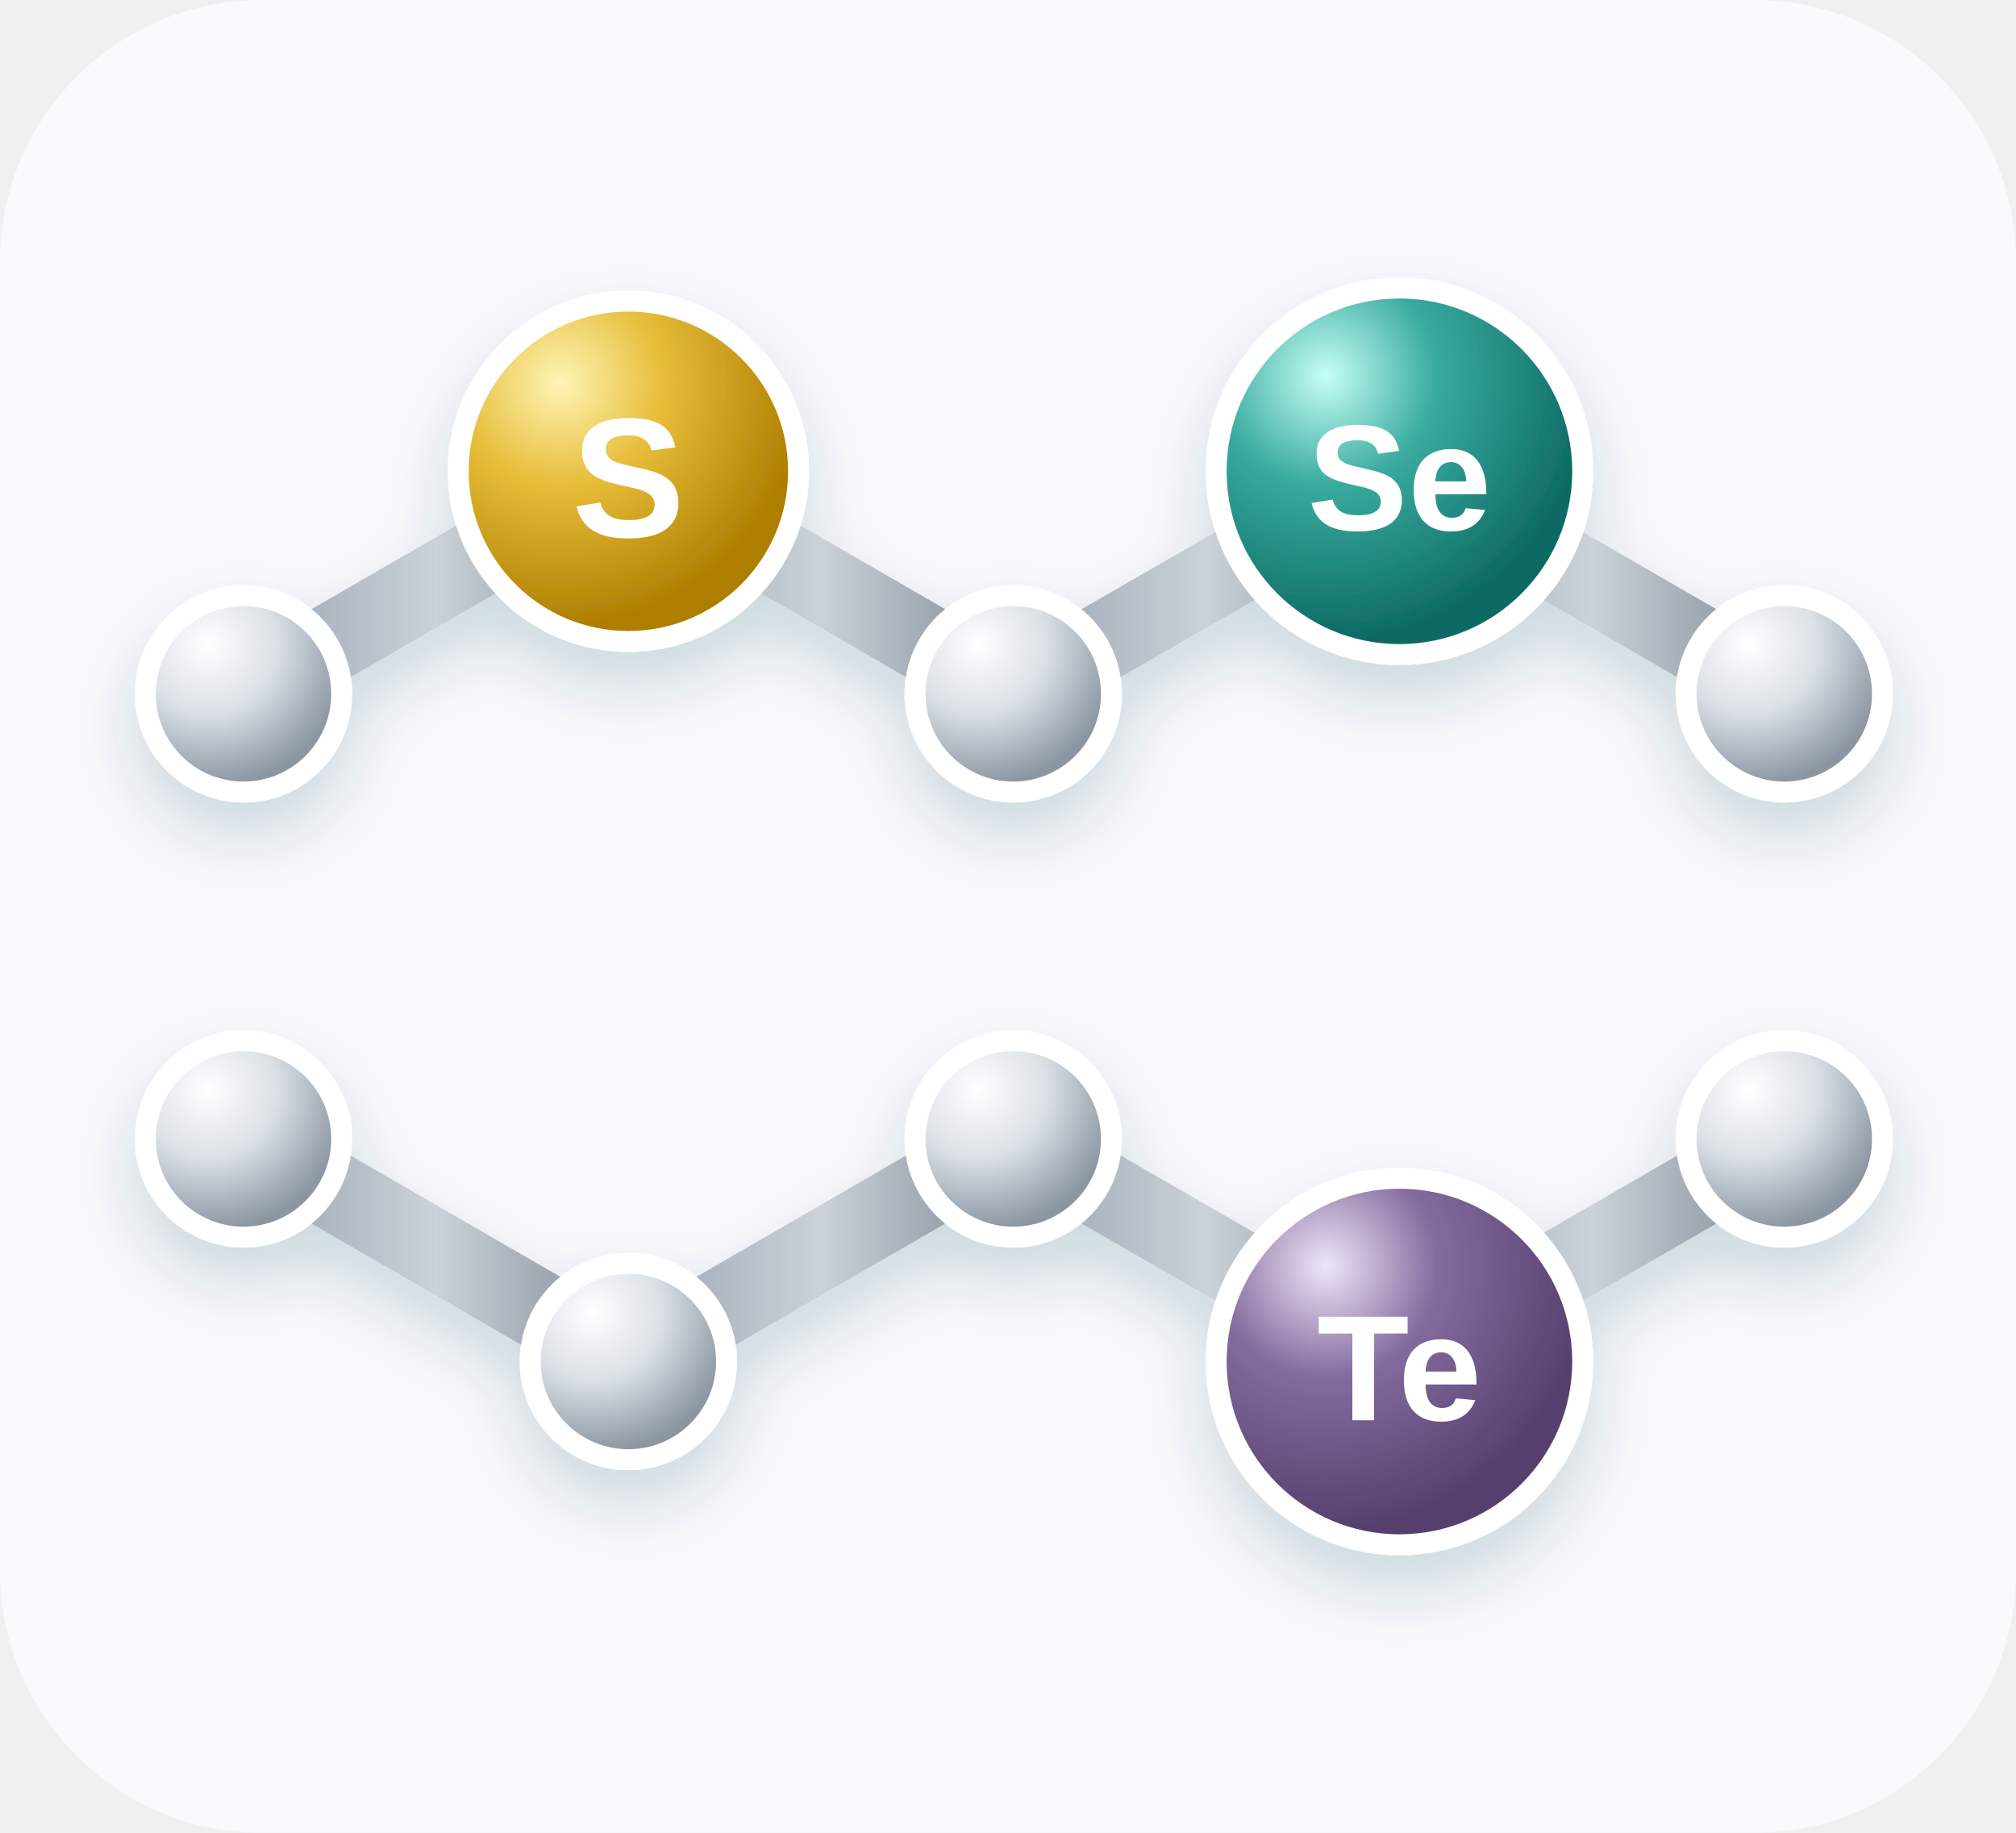
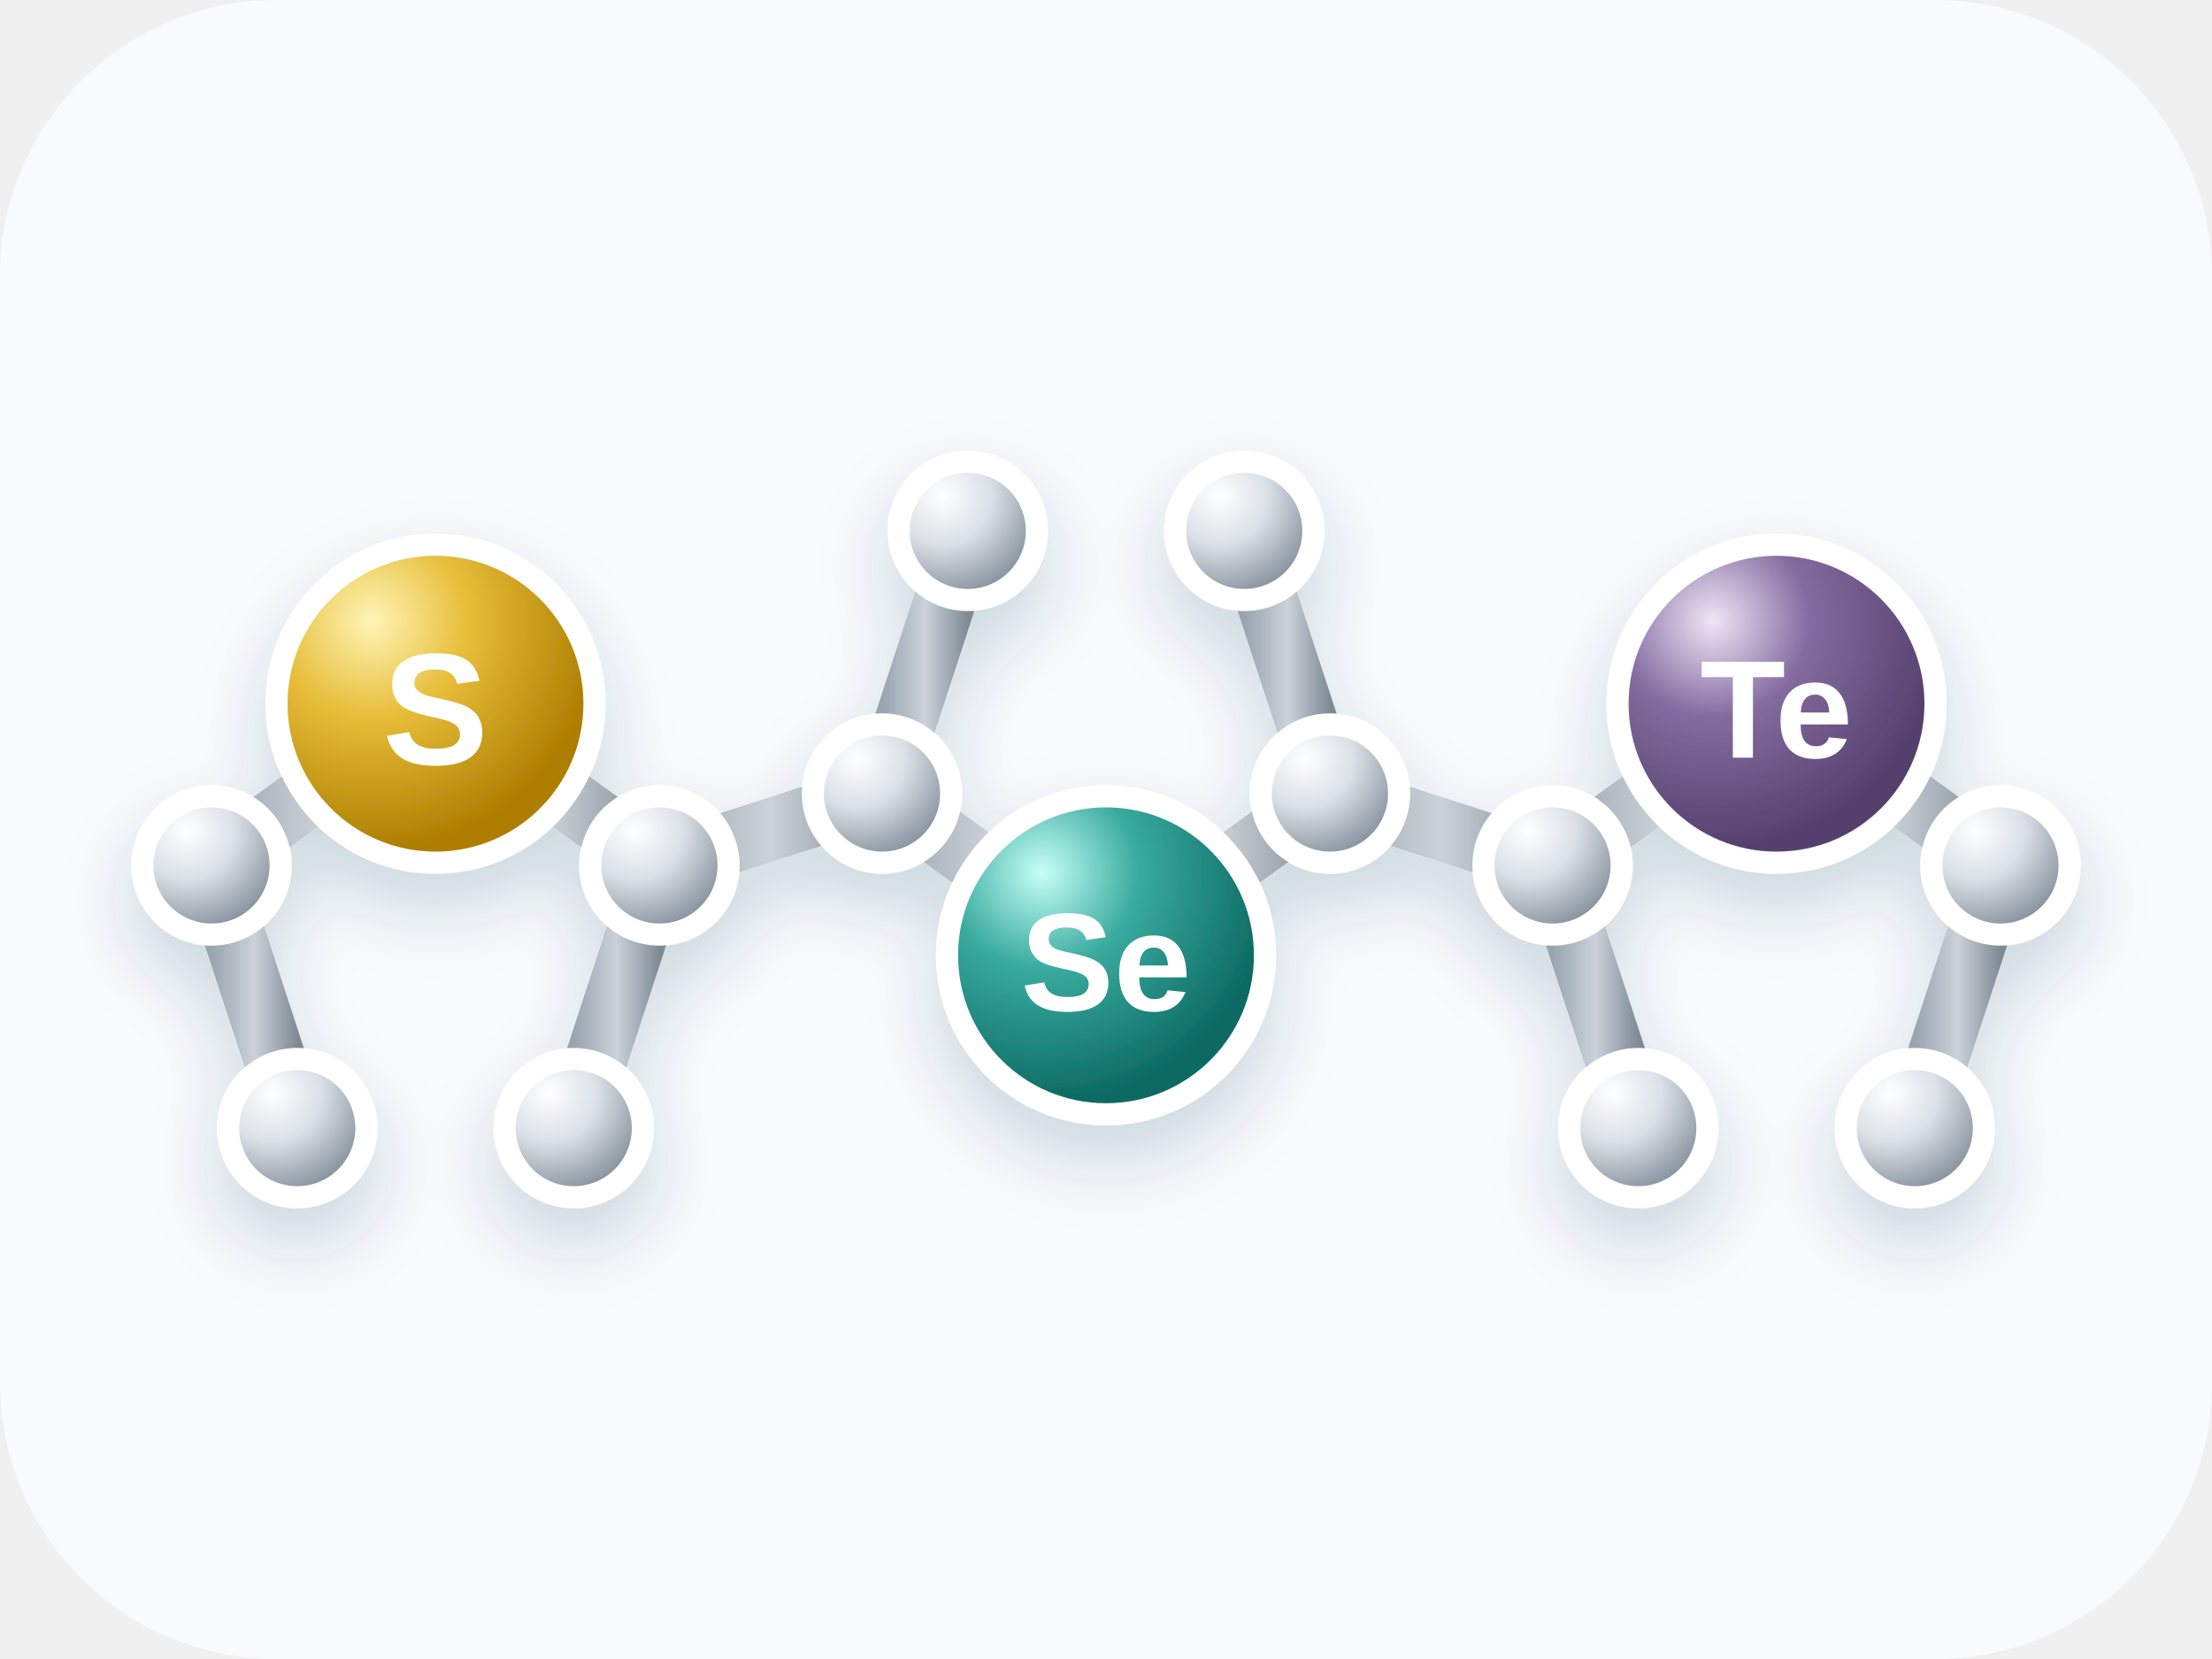
- <svg xmlns="http://www.w3.org/2000/svg" viewBox="0 0 154 140" role="img" aria-label="ChalMolDB molecular mark">
-   <rect width="154" height="140" rx="20" fill="#F8FAFC" />
+ <svg xmlns="http://www.w3.org/2000/svg" viewBox="0 0 160 120" role="img" aria-label="ChalMolDB molecular mark">
+   <rect width="160" height="120" rx="20" fill="#F8FAFC" />
  <defs>
    <radialGradient id="cmC" cx="32%" cy="25%" r="72%">
      <stop stop-color="#ffffff" />
      <stop offset=".48" stop-color="#dbe1e7" />
      <stop offset="1" stop-color="#8b96a1" />
    </radialGradient>
    <radialGradient id="cmS" cx="30%" cy="24%" r="72%">
      <stop stop-color="#fff5b6" />
      <stop offset=".42" stop-color="#e7bd39" />
      <stop offset="1" stop-color="#ad7e00" />
    </radialGradient>
    <radialGradient id="cmSe" cx="30%" cy="24%" r="72%">
      <stop stop-color="#c6fff6" />
      <stop offset=".42" stop-color="#39aa9e" />
      <stop offset="1" stop-color="#0d6b63" />
    </radialGradient>
    <radialGradient id="cmTe" cx="30%" cy="24%" r="72%">
      <stop stop-color="#eee6f7" />
      <stop offset=".42" stop-color="#846b9f" />
      <stop offset="1" stop-color="#55406d" />
    </radialGradient>
    <linearGradient id="cmBond" x1="0" x2="1">
      <stop stop-color="#99a4af" />
      <stop offset=".5" stop-color="#cbd2d9" />
      <stop offset="1" stop-color="#7f8a95" />
    </linearGradient>
    <filter id="cmShadow" x="-30%" y="-30%" width="160%" height="160%">
-       <feDropShadow dx="0" dy="2.5" stdDeviation="2.5" flood-color="#173b5b" flood-opacity=".18" />
+       <feDropShadow dx="0" dy="2.5" stdDeviation="2.5" flood-color="#173b5b" flood-opacity="0.18" />
    </filter>
  </defs>
-   <g transform="translate(0 0)" filter="url(#cmShadow)" stroke-linecap="round">
-     <g stroke="url(#cmBond)" stroke-width="6">
-       <path d="M48.0 36.0 77.4 53.0" />
-       <path d="M77.4 53.0 77.4 87.0" />
-       <path d="M77.4 87.0 48.0 104.0" />
-       <path d="M48.0 104.0 18.6 87.0" />
-       <path d="M18.6 87.0 18.6 53.0" />
-       <path d="M18.6 53.0 48.0 36.0" />
-       <path d="M77.4 53.0 106.9 36.0" />
-       <path d="M106.9 36.0 136.3 53.0" />
-       <path d="M136.3 53.0 136.3 87.0" />
-       <path d="M136.3 87.0 106.9 104.0" />
-       <path d="M106.9 104.0 77.4 87.0" />
+   <g transform="translate(80.0 60.0)" filter="url(#cmShadow)" stroke-linecap="round">
+     <g stroke="url(#cmBond)" stroke-width="4.5">
+       <path d="M-48.5 -9.1 -32.3 2.6" />
+       <path d="M-32.3 2.6 -38.5 21.6" />
+       <path d="M-38.5 21.6 -58.5 21.6" />
+       <path d="M-58.5 21.6 -64.7 2.6" />
+       <path d="M-64.7 2.6 -48.5 -9.1" />
+       <path d="M0.0 9.1 16.2 -2.6" />
+       <path d="M16.2 -2.6 10.0 -21.6" />
+       <path d="M10.0 -21.6 -10.0 -21.6" />
+       <path d="M-10.0 -21.6 -16.2 -2.6" />
+       <path d="M-16.2 -2.6 0.0 9.1" />
+       <path d="M-32.3 2.6 -16.2 -2.6" />
+       <path d="M48.5 -9.1 64.7 2.6" />
+       <path d="M64.7 2.6 58.5 21.6" />
+       <path d="M58.5 21.6 38.5 21.6" />
+       <path d="M38.5 21.6 32.3 2.6" />
+       <path d="M32.3 2.6 48.5 -9.1" />
+       <path d="M16.2 -2.6 32.3 2.6" />
    </g>
    <g stroke="#ffffff" stroke-width="1.6">
-       <circle cx="48.0" cy="36.0" r="13" fill="url(#cmS)" />
-       <circle cx="77.4" cy="53.0" r="7.5" fill="url(#cmC)" />
-       <circle cx="77.4" cy="87.0" r="7.5" fill="url(#cmC)" />
-       <circle cx="48.0" cy="104.0" r="7.5" fill="url(#cmC)" />
-       <circle cx="18.6" cy="87.0" r="7.5" fill="url(#cmC)" />
-       <circle cx="18.6" cy="53.0" r="7.5" fill="url(#cmC)" />
-       <circle cx="106.9" cy="36.0" r="14" fill="url(#cmSe)" />
-       <circle cx="136.3" cy="53.0" r="7.5" fill="url(#cmC)" />
-       <circle cx="136.3" cy="87.0" r="7.5" fill="url(#cmC)" />
-       <circle cx="106.9" cy="104.0" r="14" fill="url(#cmTe)" />
+       <circle cx="-48.5" cy="-9.1" r="11.5" fill="url(#cmS)" />
+       <circle cx="-32.3" cy="2.6" r="5" fill="url(#cmC)" />
+       <circle cx="-38.5" cy="21.6" r="5" fill="url(#cmC)" />
+       <circle cx="-58.5" cy="21.6" r="5" fill="url(#cmC)" />
+       <circle cx="-64.7" cy="2.6" r="5" fill="url(#cmC)" />
+       <circle cx="0.0" cy="9.1" r="11.5" fill="url(#cmSe)" />
+       <circle cx="16.2" cy="-2.6" r="5" fill="url(#cmC)" />
+       <circle cx="10.0" cy="-21.6" r="5" fill="url(#cmC)" />
+       <circle cx="-10.0" cy="-21.6" r="5" fill="url(#cmC)" />
+       <circle cx="-16.2" cy="-2.6" r="5" fill="url(#cmC)" />
+       <circle cx="48.5" cy="-9.1" r="11.5" fill="url(#cmTe)" />
+       <circle cx="64.7" cy="2.6" r="5" fill="url(#cmC)" />
+       <circle cx="58.5" cy="21.6" r="5" fill="url(#cmC)" />
+       <circle cx="38.5" cy="21.6" r="5" fill="url(#cmC)" />
+       <circle cx="32.3" cy="2.6" r="5" fill="url(#cmC)" />
    </g>
    <g font-family="Arial,Helvetica,sans-serif" font-weight="800" text-anchor="middle" dominant-baseline="central" fill="#ffffff">
-       <text x="48.0" y="36.5" font-size="13">S</text>
-       <text x="106.9" y="36.5" font-size="11.5">Se</text>
-       <text x="106.9" y="104.5" font-size="11.5">Te</text>
+       <text x="-48.5" y="-8.7" font-size="11.5">S</text>
+       <text x="0.0" y="9.6" font-size="10.1">Se</text>
+       <text x="48.5" y="-8.7" font-size="10.1">Te</text>
    </g>
  </g>
</svg>
